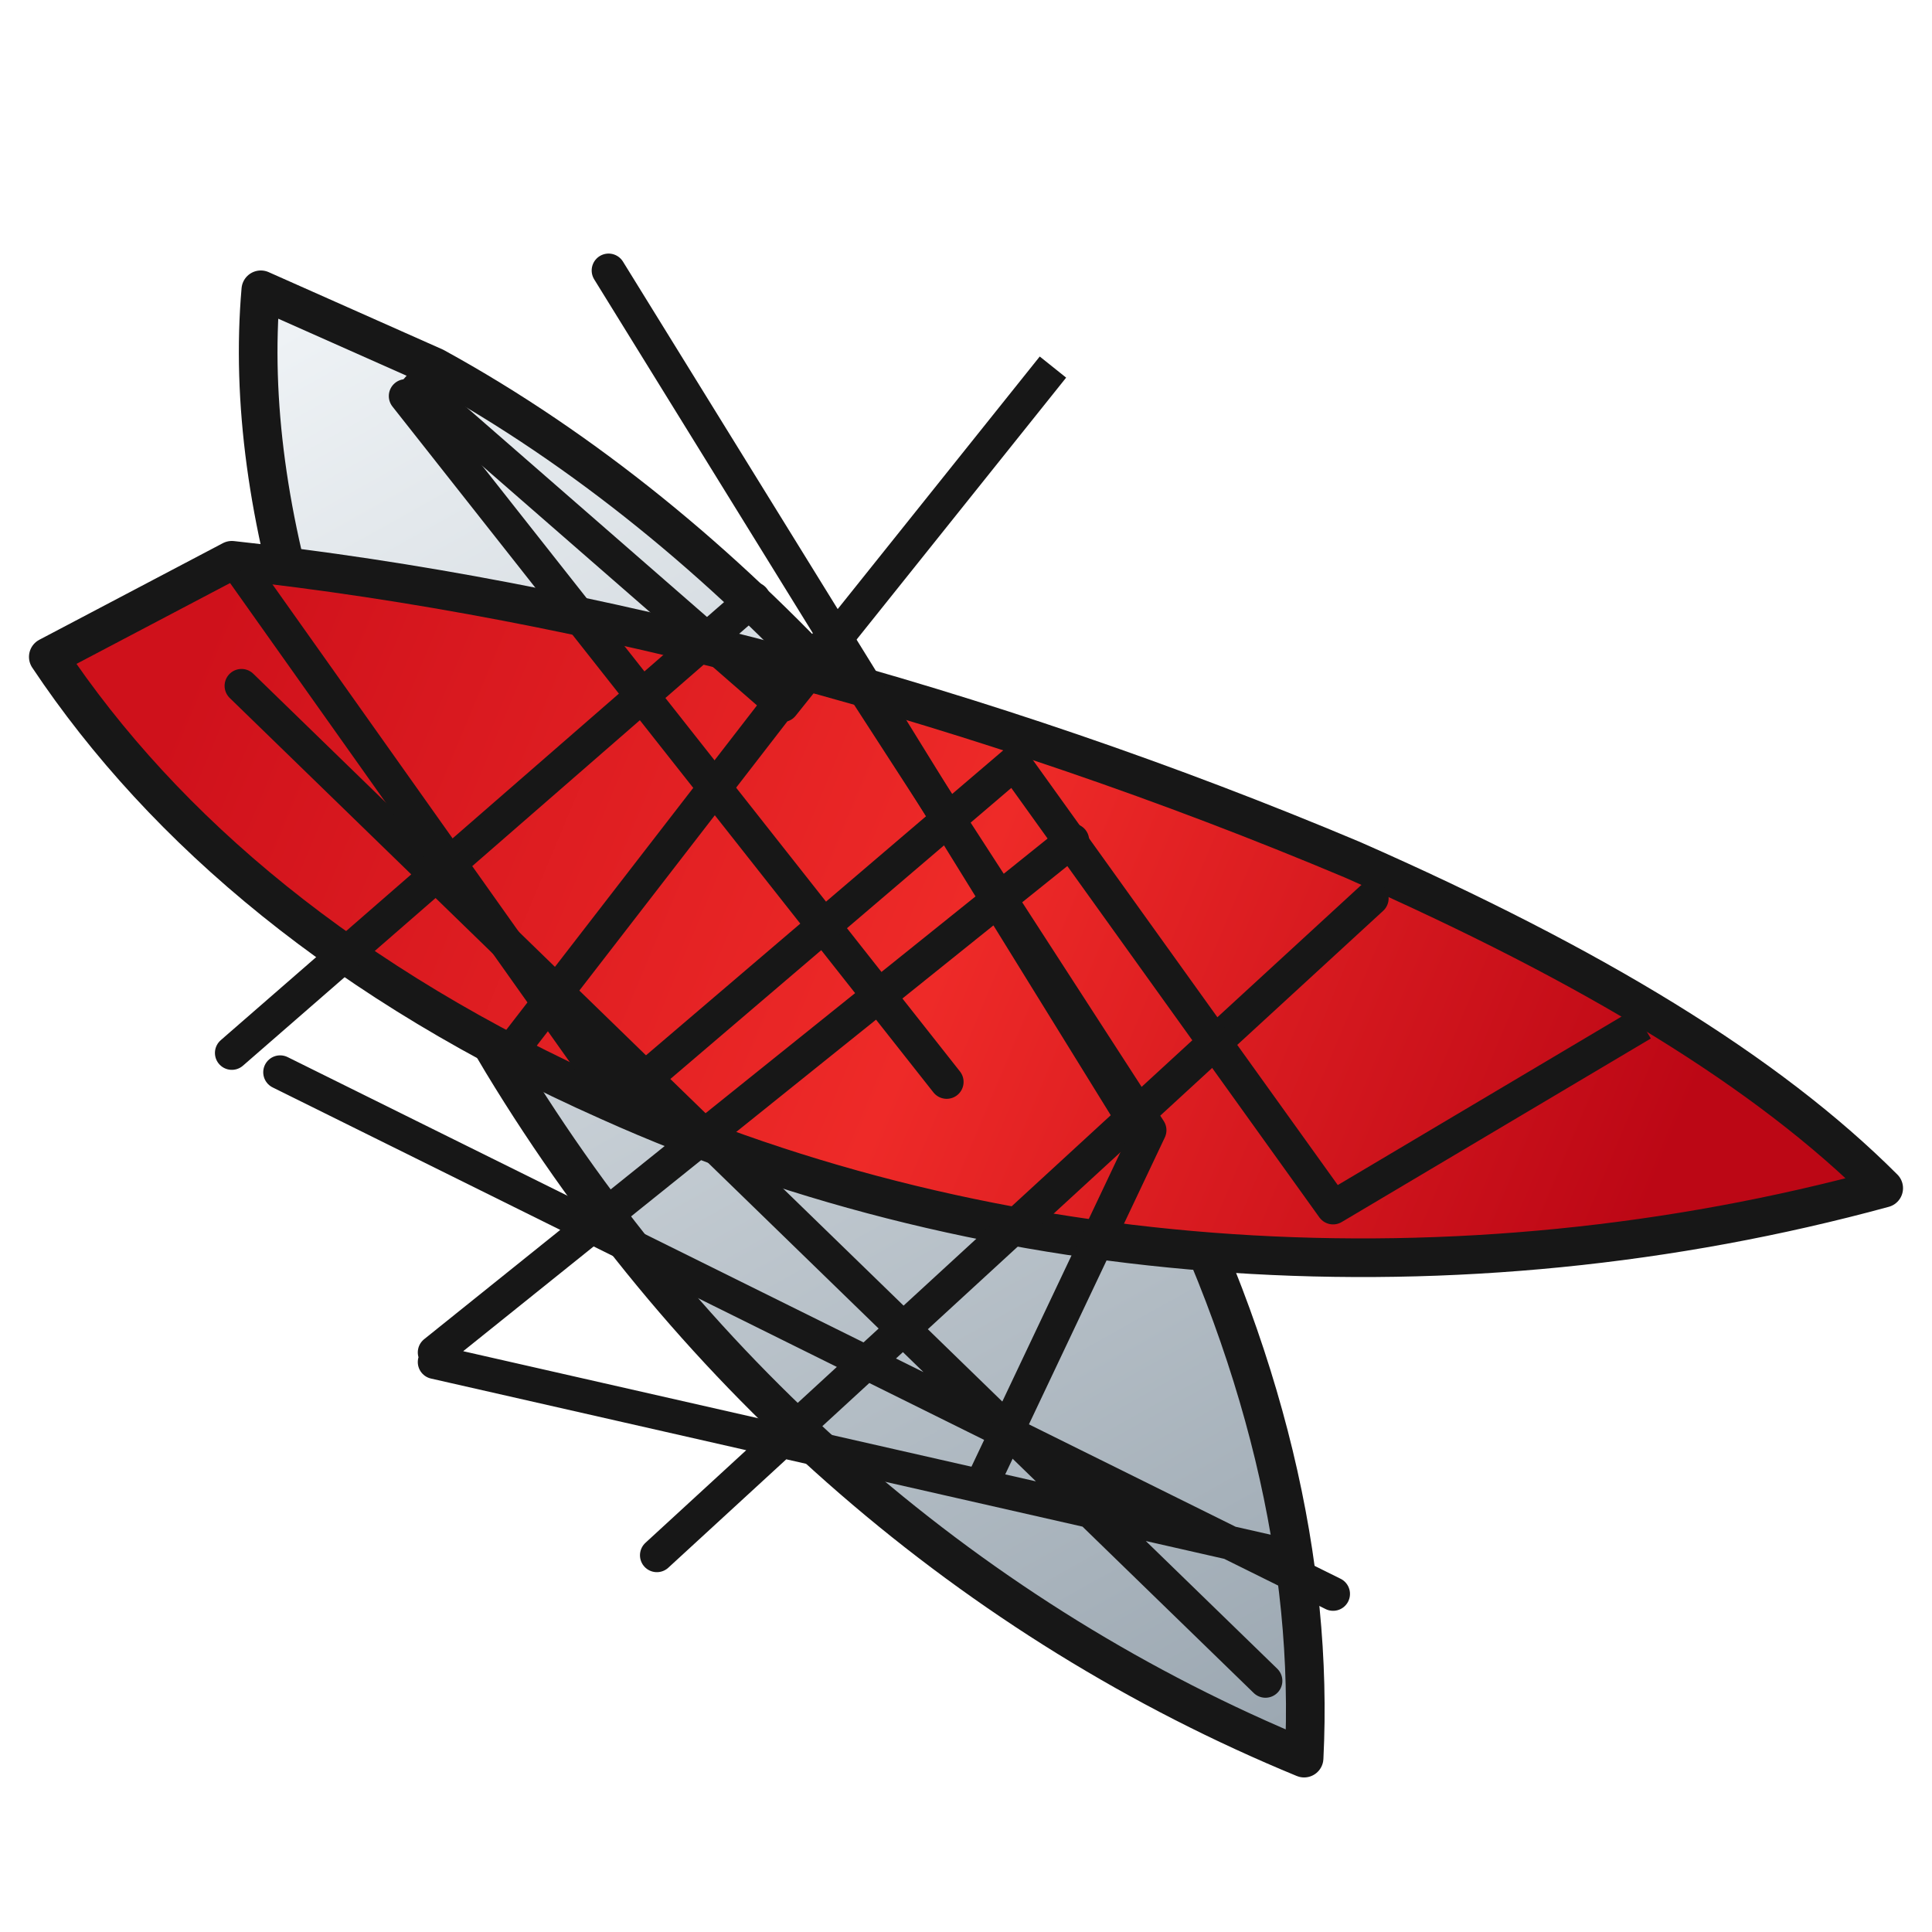
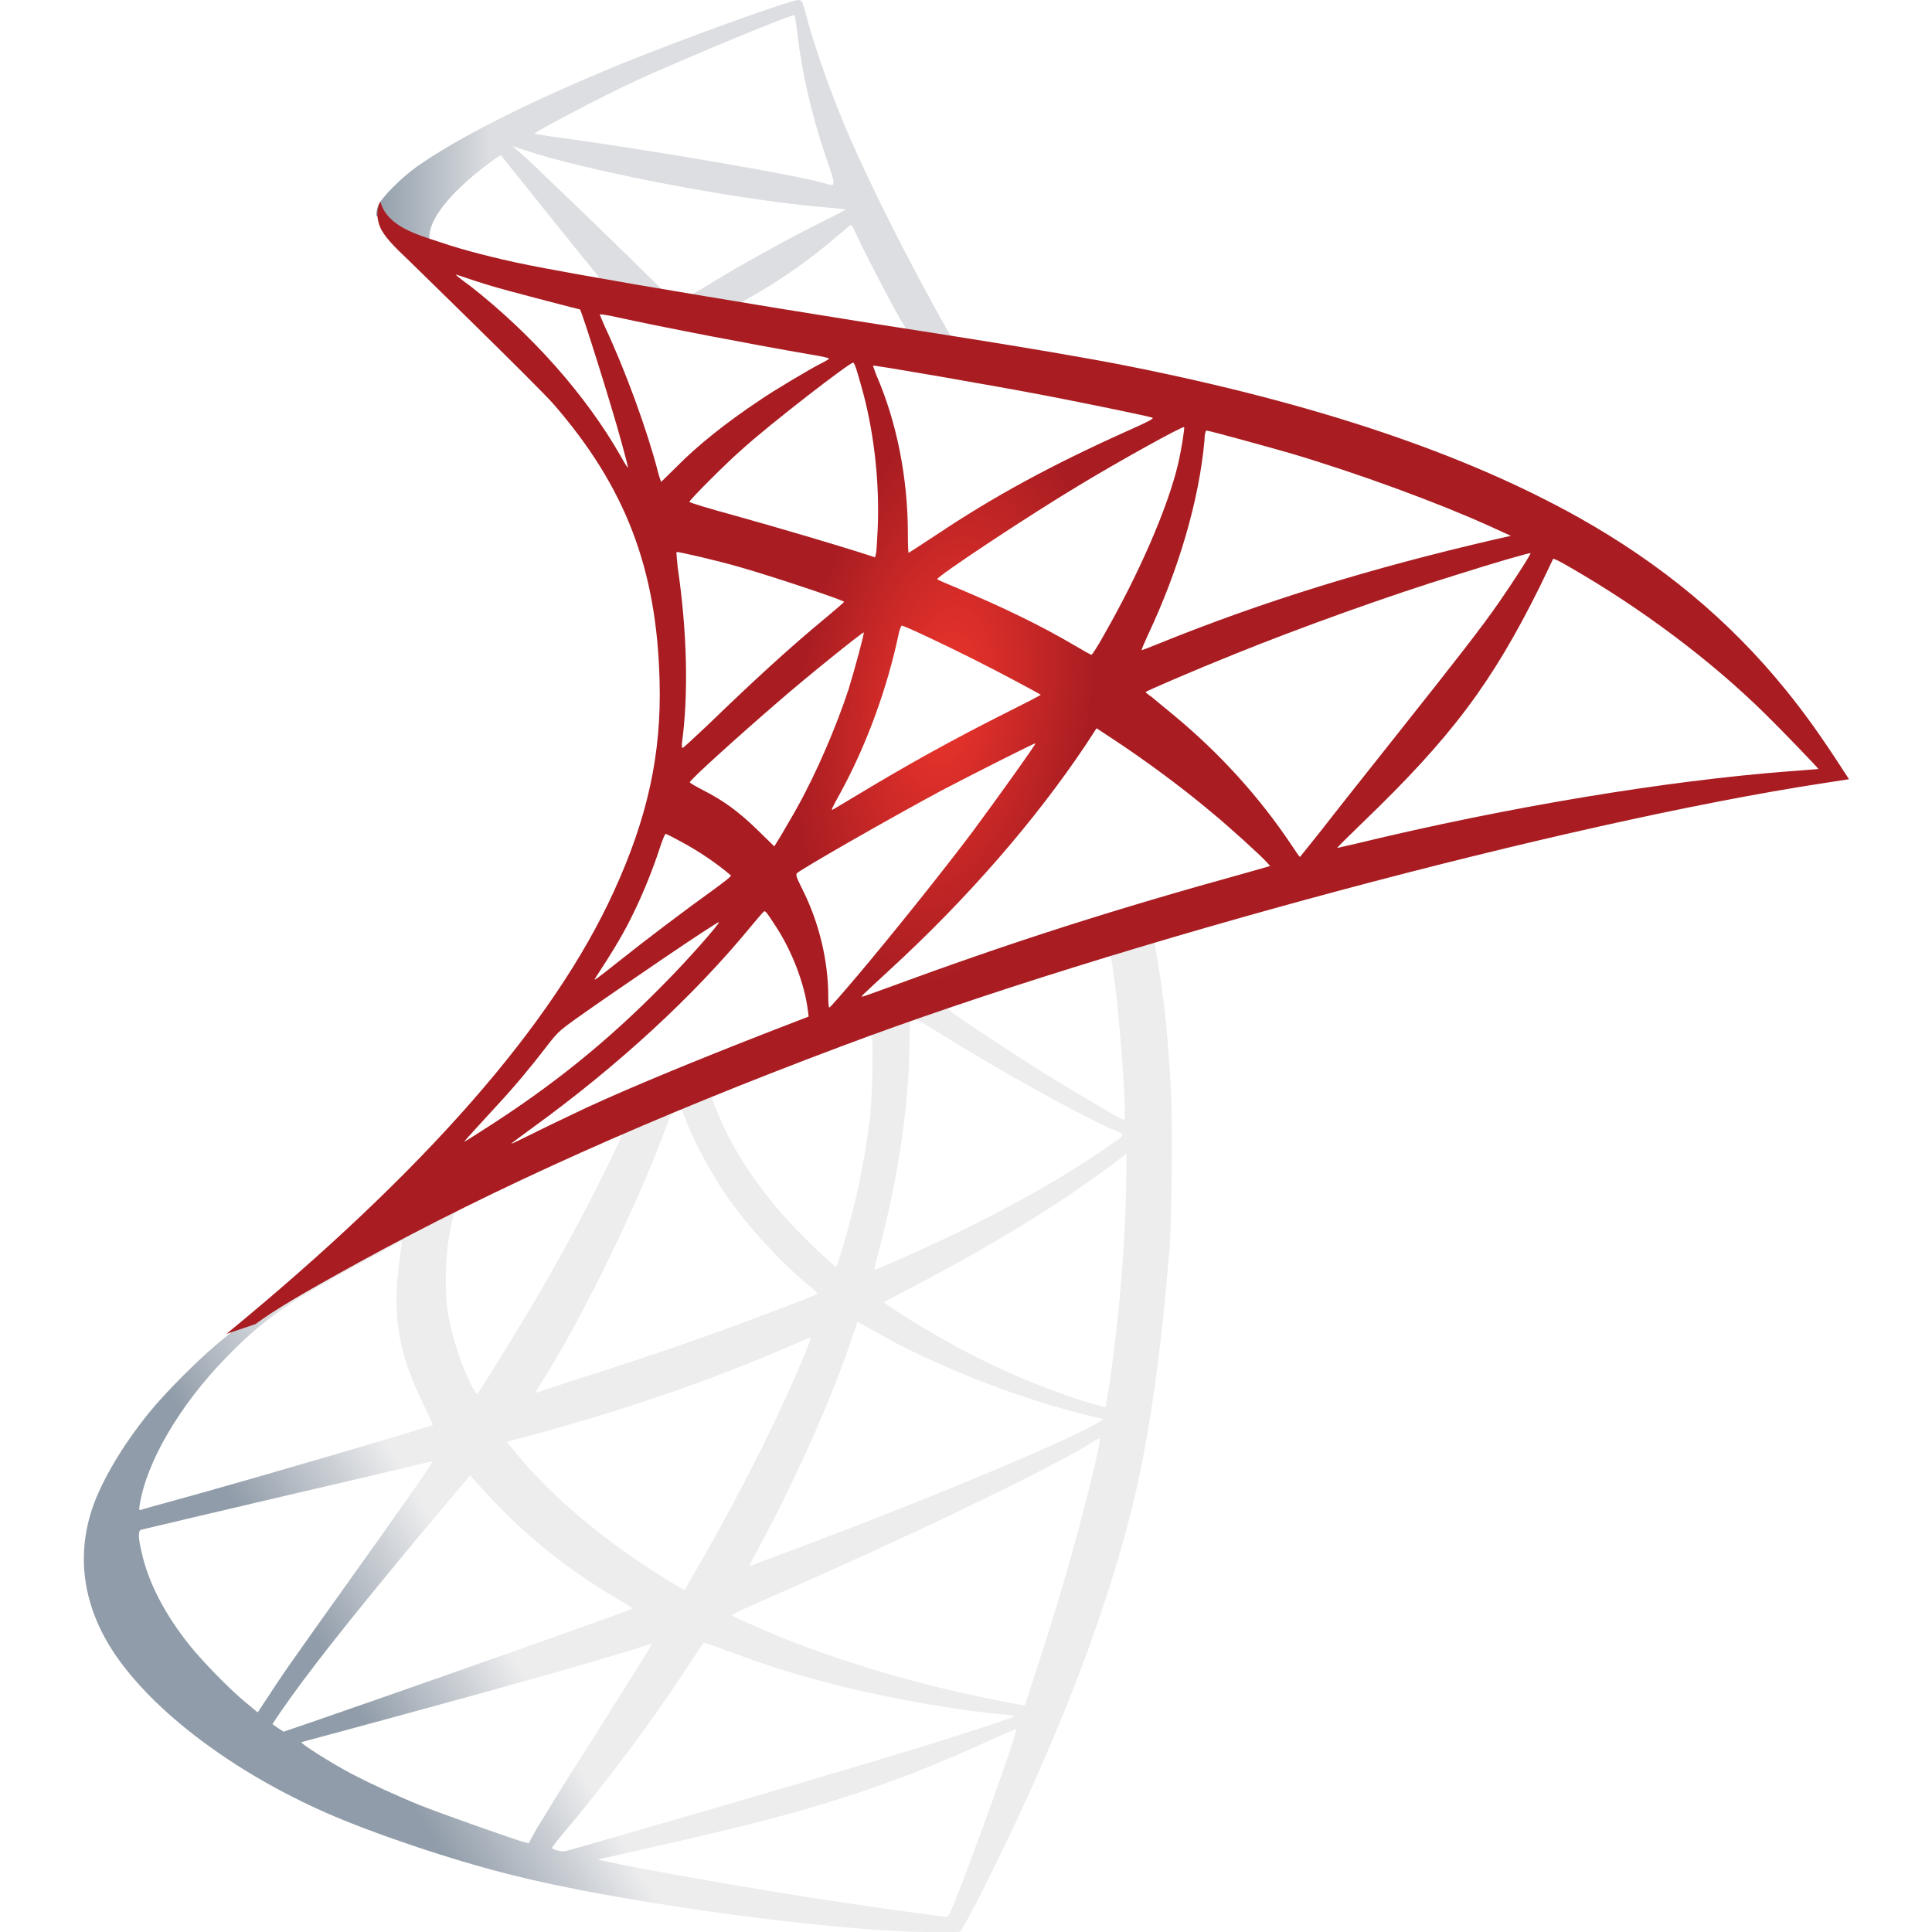
- <svg xmlns="http://www.w3.org/2000/svg" viewBox="0 0 200 200" fill="none">
-   <defs>
-     <linearGradient id="sql-red" x1="28" y1="50" x2="176" y2="112" gradientUnits="userSpaceOnUse">
-       <stop stop-color="#cf111b" />
-       <stop offset=".52" stop-color="#ee2a28" />
-       <stop offset="1" stop-color="#bc0715" />
-     </linearGradient>
-     <linearGradient id="sql-gray" x1="48" y1="24" x2="134" y2="178" gradientUnits="userSpaceOnUse">
-       <stop stop-color="#eef2f5" />
-       <stop offset="1" stop-color="#9ca8b2" />
-     </linearGradient>
-   </defs>
-   <path d="M45 38c31 17 57 47 74 79 12 23 17 45 16 65-34-14-63-39-83-72-18-30-27-57-25-80l18 8Z" fill="url(#sql-gray)" stroke="#171717" stroke-width="4" stroke-linejoin="round" />
-   <path d="M24 58c37 4 78 15 116 31 25 11 43 22 55 34-44 12-92 9-132-9C36 102 17 86 5 68l19-10Z" fill="url(#sql-red)" stroke="#171717" stroke-width="4" stroke-linejoin="round" />
-   <path d="M42 41 98 112M63 28l55 89M25 71l106 103M29 111l109 54M45 141l88 20M78 62l-54 47M111 87l-66 53M142 93l-74 68" stroke="#171717" stroke-width="3.5" stroke-linecap="round" />
-   <path d="M25 59 64 114l41-35 33 46 32-19M52 110l34-44 33 51-18 38M42 39l39 34 28-35" stroke="#171717" stroke-width="3.5" stroke-linejoin="round" />
+ <svg xmlns="http://www.w3.org/2000/svg" xml:space="preserve" viewBox="0 0 512 512">
+   <linearGradient id="microsoft-sql-server_svg__a" x1="-8349.31" x2="-7373.615" y1="6802.055" y2="6225.533" gradientTransform="translate(416.54 202.903)scale(.038)" gradientUnits="userSpaceOnUse">
+     <stop offset="0" style="stop-color:#909ca9" />
+     <stop offset="1" style="stop-color:#ededee" />
+   </linearGradient>
+   <path d="M317.5 239 215 272.5l-89.2 39.4-25 6.6c-6.4 6-13 12.2-20.2 18.4-7.9 6.8-15.3 13-20.9 17.5-6.3 5-15.6 14.3-20.3 20.1-7.1 8.8-12.6 18.2-15 25.4-4.3 13-2.2 26.2 6 38.4 10.5 15.5 31.5 31.3 56 42.1 12.5 5.5 33.5 12.6 49.3 16.5 26.3 6.7 77.1 13.9 105.1 15 5.7.2 13.3.2 13.6 0 .6-.4 5-8.7 10-19 17.2-35.1 29.6-68 36.3-96.2 4-17 7.2-39.8 9.3-66.7.5-7.5.8-32.7.3-41.2-.7-13.9-1.9-25.3-3.9-36.3-.3-1.6-.4-3.1-.2-3.2.3-.2 1.2-.5 13.9-4.2zM294 252.7c.9 0 3.4 23.8 4 38.8.2 3.2.1 5.3-.1 5.3-.6 0-13.1-7.4-22-12.9-7.8-4.9-22.5-14.6-24.8-16.5-.8-.5-.7-.6 5.7-2.8 10.8-3.6 36.4-11.9 37.2-11.9m-52.2 17.2c.7 0 2.5 1 6.7 3.6 16 10 37.7 22.1 47 26.1 2.9 1.2 3.2.8-3.4 5.3-14.1 9.6-31.7 19.1-53.2 28.6-3.8 1.7-7 3-7.1 3-.2 0 .3-1.9.9-4.3 5.2-19.3 8.1-38.8 8.3-54.5.1-7.6.1-7.6.8-7.8q-.15 0 0 0M231 274c.5.5.2 17.8-.5 22.6-1.4 11.3-3.6 21.9-7.1 33.7-.9 2.9-1.6 5.3-1.8 5.4-.3.4-10.9-10-14.4-14-6-7-10.8-14-14.3-20.8-1.8-3.5-4.6-10.3-4.3-10.5 1.3-.8 42.1-16.7 42.4-16.4m-50.6 20c.1 0 .2 0 .2.1.2.2.7 1.4 1.2 2.8 2.5 6.7 8.1 16.7 12.9 23 5.3 7 12.2 14.4 17.9 19.3 1.9 1.6 3.6 3 3.8 3.3.5.5.6.4-12 5.2-14.6 5.6-30.6 11.2-48.9 17-4.4 1.4-8.7 2.8-13.1 4.3-.7.2-.5-.2 1.5-3.3 9.1-14.2 22.9-42 30.6-61.7 1.3-3.4 2.6-6.8 2.9-7.6.3-1.1.7-1.5 1.7-2 .5-.3 1-.4 1.3-.4m-15.5 6.4c.2.2-3.7 8.4-7.6 16-7.5 14.6-15.7 29.1-26.7 46.6-1.9 3-3.6 5.8-3.9 6.1-.4.5-.5.4-1.8-2-2.6-5.2-4.8-11.9-6-18-1.2-6-.9-16.6.4-23.1 1-4.8.9-4.7 3.3-5.9 9.9-5 41.9-20 42.3-19.7m133.6 5.4v3.3c0 17.3-1.9 41-4.6 58.3-.5 3-.9 5.5-.9 5.6 0 0-2.2-.6-4.9-1.4-11.6-3.6-24.3-9-35.7-15.3-7.5-4.1-18.4-10.9-18.1-11.2.1-.1 3.3-1.8 7.1-3.8 15.2-7.9 29.8-16.4 42.4-24.9 4.7-3.2 11.9-8.3 13.4-9.7zm-192.2 23c.3 0 .2.6-.2 3.4-.3 2-.7 5.7-.9 8.3-.6 11.3 1.2 19.7 6.8 31.2 1.5 3.2 2.8 5.8 2.7 5.9-.5.5-51.8 15.5-68 19.9-4.8 1.3-9 2.5-9.3 2.6-.5.2-.6.1-.4-1.2 1.8-11.4 10.5-26.3 22.6-38.8 8.1-8.4 14.5-13.3 25.5-19.5 7.9-4.5 20.1-11.2 21-11.5.1-.3.2-.3.2-.3m120.9 21.6c.1-.1 1.9.9 4.2 2.2 16.6 9.6 39.7 18.5 59.4 23.1l1.8.4-2.5 1.4c-10.3 5.7-44.2 19.8-78.8 32.8-5 1.9-10 3.7-10.9 4.1s-1.8.6-1.8.5 1.4-2.8 3.2-6.1c9.7-18.1 19.5-40.2 24.4-55.6.6-1.4 1-2.7 1-2.8m-12.3 4c.1.1-.5 1.7-1.3 3.6-6.7 16.4-15.6 34.2-26.9 54.2-2.9 5.1-5.3 9.2-5.3 9.2-.1 0-2.4-1.4-5.2-3.1-16.4-10.1-31-22.5-40.5-34.5l-1.4-1.7 7.1-1.9c25.3-6.9 46.7-14.3 68-23.5 3-1.3 5.4-2.3 5.5-2.3m76.6 26.8s.1 0 0 0c.1 1.8-3.9 17.7-7.1 29.3-2.7 9.7-5 17.3-9.3 30.7-1.9 5.9-3.5 10.8-3.6 10.8s-.5-.1-1-.2c-23-4.2-43.6-10-63-17.7-5.4-2.2-13.2-5.7-13.6-6-.2-.2 4.5-2.3 10.4-4.9 35.3-15.4 71.8-32.9 84.4-40.5 1.4-1.1 2.6-1.5 2.8-1.5m-176.8 6c.2.2-9.7 14.3-23.5 33.6-4.8 6.7-10.4 14.6-12.5 17.6-2.1 2.9-5.3 7.6-7.1 10.4l-3.3 5-3.5-2.9c-4.1-3.4-11.2-10.7-14.4-14.7-6.7-8.3-11.2-17-12.9-25-.9-3.7-.9-5.6-.1-5.8 1.2-.3 21.9-5.2 41.2-9.7 10.8-2.5 23.2-5.4 27.7-6.5 4.7-1.1 8.3-2 8.4-2m9.9 3.8 2.5 2.8c11.2 12.5 22.6 21.7 36.3 29.8 2.5 1.4 4.3 2.6 4.2 2.7-.5.4-47.9 17.2-69.8 24.8-12.3 4.3-22.5 7.8-22.6 7.8s-.8-.5-1.6-1l-1.4-1 2.2-3.3c7.3-10.5 16.4-22.1 36.3-46.1zm61.9 44.3c.1-.1 3.5 1.2 7.7 2.7 10.1 3.8 18.1 6.2 28.8 8.9 13.2 3.3 32.2 6.6 43.5 7.5 1.7.2 2.6.3 2.3.5-.5.3-11.9 4.1-20.3 6.7-13.3 4.2-54 16.2-87.2 25.7-6.1 1.8-11.4 3.3-11.7 3.3-.8.2-3.3-.5-3.3-.9 0-.2 1.9-2.6 4.1-5.2 11.2-13.3 22.2-28.2 31.5-42.3 2.4-3.7 4.6-6.9 4.6-6.9m-13.7.3c.1.1-5.4 8.9-15 24.1-4.1 6.4-8.7 13.7-10.3 16.3-1.5 2.5-3.9 6.4-5.2 8.5l-2.2 4-1.2-.3c-2.8-.8-22.4-7.7-27.6-9.8-6.4-2.6-13.1-5.7-18.1-8.3-6.2-3.3-13.9-8.3-13.3-8.4.2-.1 10.8-2.9 23.6-6.4 33.9-9.2 52.8-14.6 65.1-18.4 2.2-.8 4.2-1.3 4.2-1.3m96.5 22.7c.4.8-12.2 35.7-16.7 46.7-1 2.5-1.4 3.1-1.9 3-1.3-.1-19.5-2.6-30.6-4.3-19.3-2.9-51.7-8.6-59.8-10.5l-1.9-.4 11.5-2.6c24.8-5.6 36.7-8.6 48.8-12.3 15.3-4.6 30.4-10.5 45.6-17.6 2.5-1.1 4.5-2 5-2" style="fill:url(#microsoft-sql-server_svg__a)" />
+   <linearGradient id="microsoft-sql-server_svg__b" x1="-8327.409" x2="-7542.341" y1="-4063.775" y2="-4063.775" gradientTransform="translate(416.54 202.903)scale(.038)" gradientUnits="userSpaceOnUse">
+     <stop offset="0" style="stop-color:#939fab" />
+     <stop offset="1" style="stop-color:#dcdee1" />
+   </linearGradient>
+   <path d="M211.7 0c-1.7-.2-29.2 9.7-47 16.9-23.9 9.8-42.5 19.1-54 27.1-4.3 3-9.6 8.4-10.5 10.5-.3.8-.5 1.7-.5 2.6l10.4 9.8 24.7 7.9 58.8 10.5L261 97l.7-5.8c-.2 0-.4-.1-.6-.1l-8.8-1.4-1.8-3.2c-9.1-16.1-19.2-36.1-25.1-49.6-4.6-10.5-8.9-22.6-11.3-31.2-1.4-5.3-1.5-5.6-2.4-5.7m-1.2 4c.2.1.5 2.2.8 4.8 1.3 10.9 3.7 21.3 7.5 32.6 2.9 8.5 2.9 8.1-.5 7.1-7.9-2.2-43.3-8.3-69-11.9-4.1-.5-7.6-1.1-7.6-1.2-.3-.3 18.5-10.2 26.8-14 10.7-4.9 39.8-17.1 42-17.4m-74.7 34.7 3 1c16.4 5.6 57.7 13.5 80.5 15.3 2.6.2 4.7.5 4.8.5.1.1-2.1 1.2-4.9 2.6-11 5.5-23.1 12.2-31.5 17.4-2.5 1.5-4.7 2.8-5 2.8s-1.9-.3-3.6-.5l-3.1-.5-7.7-7.6c-13.6-13.3-24.3-23.5-28.4-27.4zm-3.1 2.4 10.9 13.6c6 7.5 12 14.9 13.3 16.5s2.4 2.9 2.3 3c-.3.2-15.8-2.8-24-4.6-8.4-1.9-11.9-2.9-17.1-4.5l-4.3-1.4v-1.1c.1-5.2 6.7-12.9 17.8-20.8.1 0 1.1-.7 1.1-.7m92.8 18.6c.3 0 .7.7 1.6 2.8C229.8 68.3 238 83.9 240 87c.6 1 1.7 1.1-9.2-.7-26.3-4.3-34.7-5.7-34.7-5.8s.8-.6 1.8-1.2c8.1-4.5 16.4-10.2 23.6-16.4 1.8-1.5 3.4-2.9 3.7-3.1.1-.1.3-.2.3-.1" style="fill:url(#microsoft-sql-server_svg__b)" />
+   <radialGradient id="microsoft-sql-server_svg__c" cx="-10271.313" cy="-10084.904" r="1042.332" gradientTransform="matrix(-.0365 -.00548 .01109 -.07298 -12.377 -607.168)" gradientUnits="userSpaceOnUse">
+     <stop offset="0" style="stop-color:#ee352c" />
+     <stop offset="1" style="stop-color:#a91d22" />
+   </radialGradient>
+   <path d="M100.8 53.4s-1.7 2.7-.1 6.7c1 2.5 4 5.5 7.3 8.6 0 0 34.5 33.6 38.7 38.4 19.1 22 27.4 43.7 28.1 73.6.5 19.2-3.2 36.1-12.2 55.7-16.1 35.2-50.1 74-102.6 117.1l7.7-2.6c5-3.7 11.7-7.7 27.5-16.4 36.5-20 77.6-38.4 128-57.3 72.5-27.3 191.8-59.2 259.7-69.6l7.1-1.1-1.1-1.7c-6.2-9.6-10.5-15.6-15.6-21.9-14.9-18.4-32.9-33.4-55-45.8-30.4-17-69.7-30.2-119.4-40.1-9.4-1.9-30-5.4-46.7-8-35.5-5.5-58.4-9.3-83.7-13.6-9.1-1.6-22.6-3.9-31.6-5.8-4.6-1-13.6-3.1-20.5-5.5-5.8-1.9-13.9-4.1-15.6-10.7m20 19.4c.1-.1 1.3.4 2.9.9 2.9 1 6.7 2.2 11.2 3.4l10.2 2.7c4.6 1.2 8.5 2.2 8.6 2.2.5.5 8.4 25.6 11 35.2 1 3.6 1.8 6.7 1.7 6.7-.1.1-.9-1.2-1.9-3-9.1-16-23.4-32.2-40-45.2-2-1.4-3.7-2.8-3.7-2.9M159 83.3c.4 0 2.1.2 4.2.7 13.2 2.9 36.8 7.4 51.9 10 2.6.4 4.6.9 4.6 1 0 .2-.9.7-2.1 1.3-2.6 1.3-12.9 7.4-16.3 9.8-8.6 5.7-16.4 11.9-21.9 17.5-2.2 2.2-4.2 4.1-4.2 4.1s-.5-1.3-.9-2.9c-2.8-10.8-8.6-26.7-13.9-38-.8-1.8-1.5-3.4-1.4-3.5-.1.1-.1 0 0 0m67.1 12.8c.5.2 1.2 2.8 2.8 8.6 2.9 11.2 4.2 23.8 3.7 35.5-.2 3.3-.3 6.3-.5 6.7l-.2.8-4-1.3c-8.3-2.6-21.8-6.6-33.3-9.8-6.6-1.8-11.9-3.4-11.9-3.6 0-.5 9.6-10.1 13.7-13.7 7.7-7 29-23.4 29.7-23.2m5.3.8c.2-.2 32.1 5.3 46.6 8.1 10.8 2.1 26.4 5.3 27.4 5.7.5.2-1.2 1.1-6.4 3.4-20.5 9.2-35.7 17.5-50.8 27.6-4 2.6-7.3 4.8-7.4 4.8s-.2-2.2-.2-5c0-14.7-2.9-29.6-8.4-42.2-.4-1.2-.9-2.3-.8-2.4m82.4 16.3c.2.2-.8 6.5-1.7 10.2-2.8 11.5-10.3 28.7-19.5 44.8-1.6 2.9-3.1 5.2-3.3 5.3s-2.2-1.1-4.6-2.5c-9-5.3-19.2-10.2-30.4-14.9-3.1-1.3-5.8-2.4-5.9-2.6-.5-.5 24.4-17 37.6-24.9 10.4-6.3 27.5-15.8 27.8-15.4m5.9.9c.7 0 14.8 3.9 22.2 6 18.2 5.4 39.1 13.1 52.8 19.3l5.7 2.6-4 .9c-33.3 7.7-61.8 16.5-89.4 27.7-2.2.9-4.3 1.7-4.4 1.7-.2 0 .6-1.8 1.6-4 8.3-17.6 13.6-36 15-51.6 0-1.5.3-2.6.5-2.6m-140.4 32.2c.2-.2 11 2.3 16.8 4 8.8 2.5 27.6 8.8 27.6 9.2 0 .1-2.1 1.9-4.6 4-10.2 8.4-19.9 17.4-31.6 28.7-3.5 3.3-6.4 6-6.6 6s-.2-.5-.2-1.1c1.8-13 1.4-29.8-1.1-46.7-.2-2.1-.4-4-.3-4.1m226.3.3c.2.2-5 8.2-8.2 12.8-4.6 6.7-11.5 15.5-26.9 34.9-8.1 10.2-17.3 21.8-20.3 25.7-3.1 3.9-5.7 7.1-5.7 7.1-.1 0-1.1-1.4-2.2-3.1-8.7-13-19.1-24.4-31.4-34.6-2.3-1.9-4.9-4-5.7-4.7-.9-.6-1.6-1.2-1.6-1.3 0-.2 13.2-5.9 23.2-9.9 17.5-7.1 41.4-15.7 59.3-21.2 9.4-3 19.4-5.9 19.5-5.7m6 1.5c.3-.1 2.2.9 4.4 2.2 18.8 10.8 37.3 24.6 51.8 38.9 4.1 4 14.3 14.6 14.1 14.6 0 0-3.6.3-7.7.6-32.6 2.5-74.4 9.4-114.5 19.1-2.7.6-5.1 1.2-5.3 1.2s2.9-3 6.7-6.7c23.6-22.7 34.3-37 47-62.6 1.8-3.8 3.4-7.1 3.5-7.3q-.15 0 0 0M239 165.8c1.1.2 11.2 5 18.8 8.8 7 3.5 17.4 9.1 18 9.5.1.1-3.6 2-8.2 4.3-14.6 7.3-27 14.2-40.1 22.1-3.7 2.2-6.8 4.1-6.9 4.1-.3 0-.2-.3 1.9-4.1 7-12.7 12.6-27.9 15.7-42.7.3-1.2.6-2 .8-2m-10.1 1.8c.2.2-2.4 9.8-4 15-3.2 9.8-8.5 22.2-13.7 31.5-1.2 2.2-3.1 5.3-4.1 7.1l-1.9 3.1-4.3-4.2c-5-4.9-9.1-7.9-14.4-10.6-2.1-1.1-3.7-2-3.7-2.2 0-.6 13.3-12.6 23.4-21.3 7.2-6.3 22.5-18.6 22.7-18.4m61.7 25.4 3.8 2.5c8.7 5.7 18.9 13.2 26.7 19.8 4.4 3.6 12.9 11.3 14.6 13.2l.9 1-6.3 1.8c-35.5 9.8-62.9 18.6-94.9 30.4-3.6 1.3-6.6 2.4-6.8 2.4-.5 0-.9.4 7.1-7 20.5-18.8 38.6-39.6 52.1-59.8zm-16.2 4c.2.2-10.5 15.1-16.8 23.6-7.6 10.1-21.1 27-30.4 38-3.9 4.6-7.2 8.4-7.4 8.4-.2.1-.3-1.1-.3-2.9 0-9.4-2.4-19.4-6.6-27.9-1.8-3.6-2.1-4.4-1.7-4.8 1.5-1.3 24-14.2 38.3-21.9 9.6-5 24.6-12.6 24.9-12.5m-98 24c.2 0 2 .9 4 2 5 2.7 9.4 5.7 13.3 9 .2.2-1.9 1.8-4.5 3.7-7.4 5.3-18.5 13.7-25 18.9-6.8 5.4-7.1 5.6-6.3 4.4 5.1-7.8 7.7-12.2 10.4-17.9 2.4-5 4.8-11 6.5-16.2.7-2.2 1.4-3.9 1.6-3.9m26.1 20.5c.4-.1.9.6 2.9 3.7 4.4 6.6 7.8 15.4 8.7 22.6l.2 1.6-10.6 4.1c-19 7.4-36.5 14.6-48.4 20.1-3.3 1.6-9.1 4.3-12.9 6.2s-6.9 3.4-6.9 3.3 2.4-1.9 5.3-4c23.2-16.8 43.2-35.3 58.3-53.7 1.6-1.9 3.1-3.7 3.3-3.8zm-12 2.9c.3.3-8.5 10.3-14.6 16.4-15 15.3-29.8 27.2-48.1 38.8-2.3 1.5-4.4 2.8-4.6 2.9-.5.3.2-.5 8.2-9.2 5.1-5.5 9-10.2 13.4-15.9 2.9-3.8 3.5-4.3 7.8-7.4 11.3-8 37.6-25.9 37.9-25.6" style="fill:url(#microsoft-sql-server_svg__c)" />
</svg>
